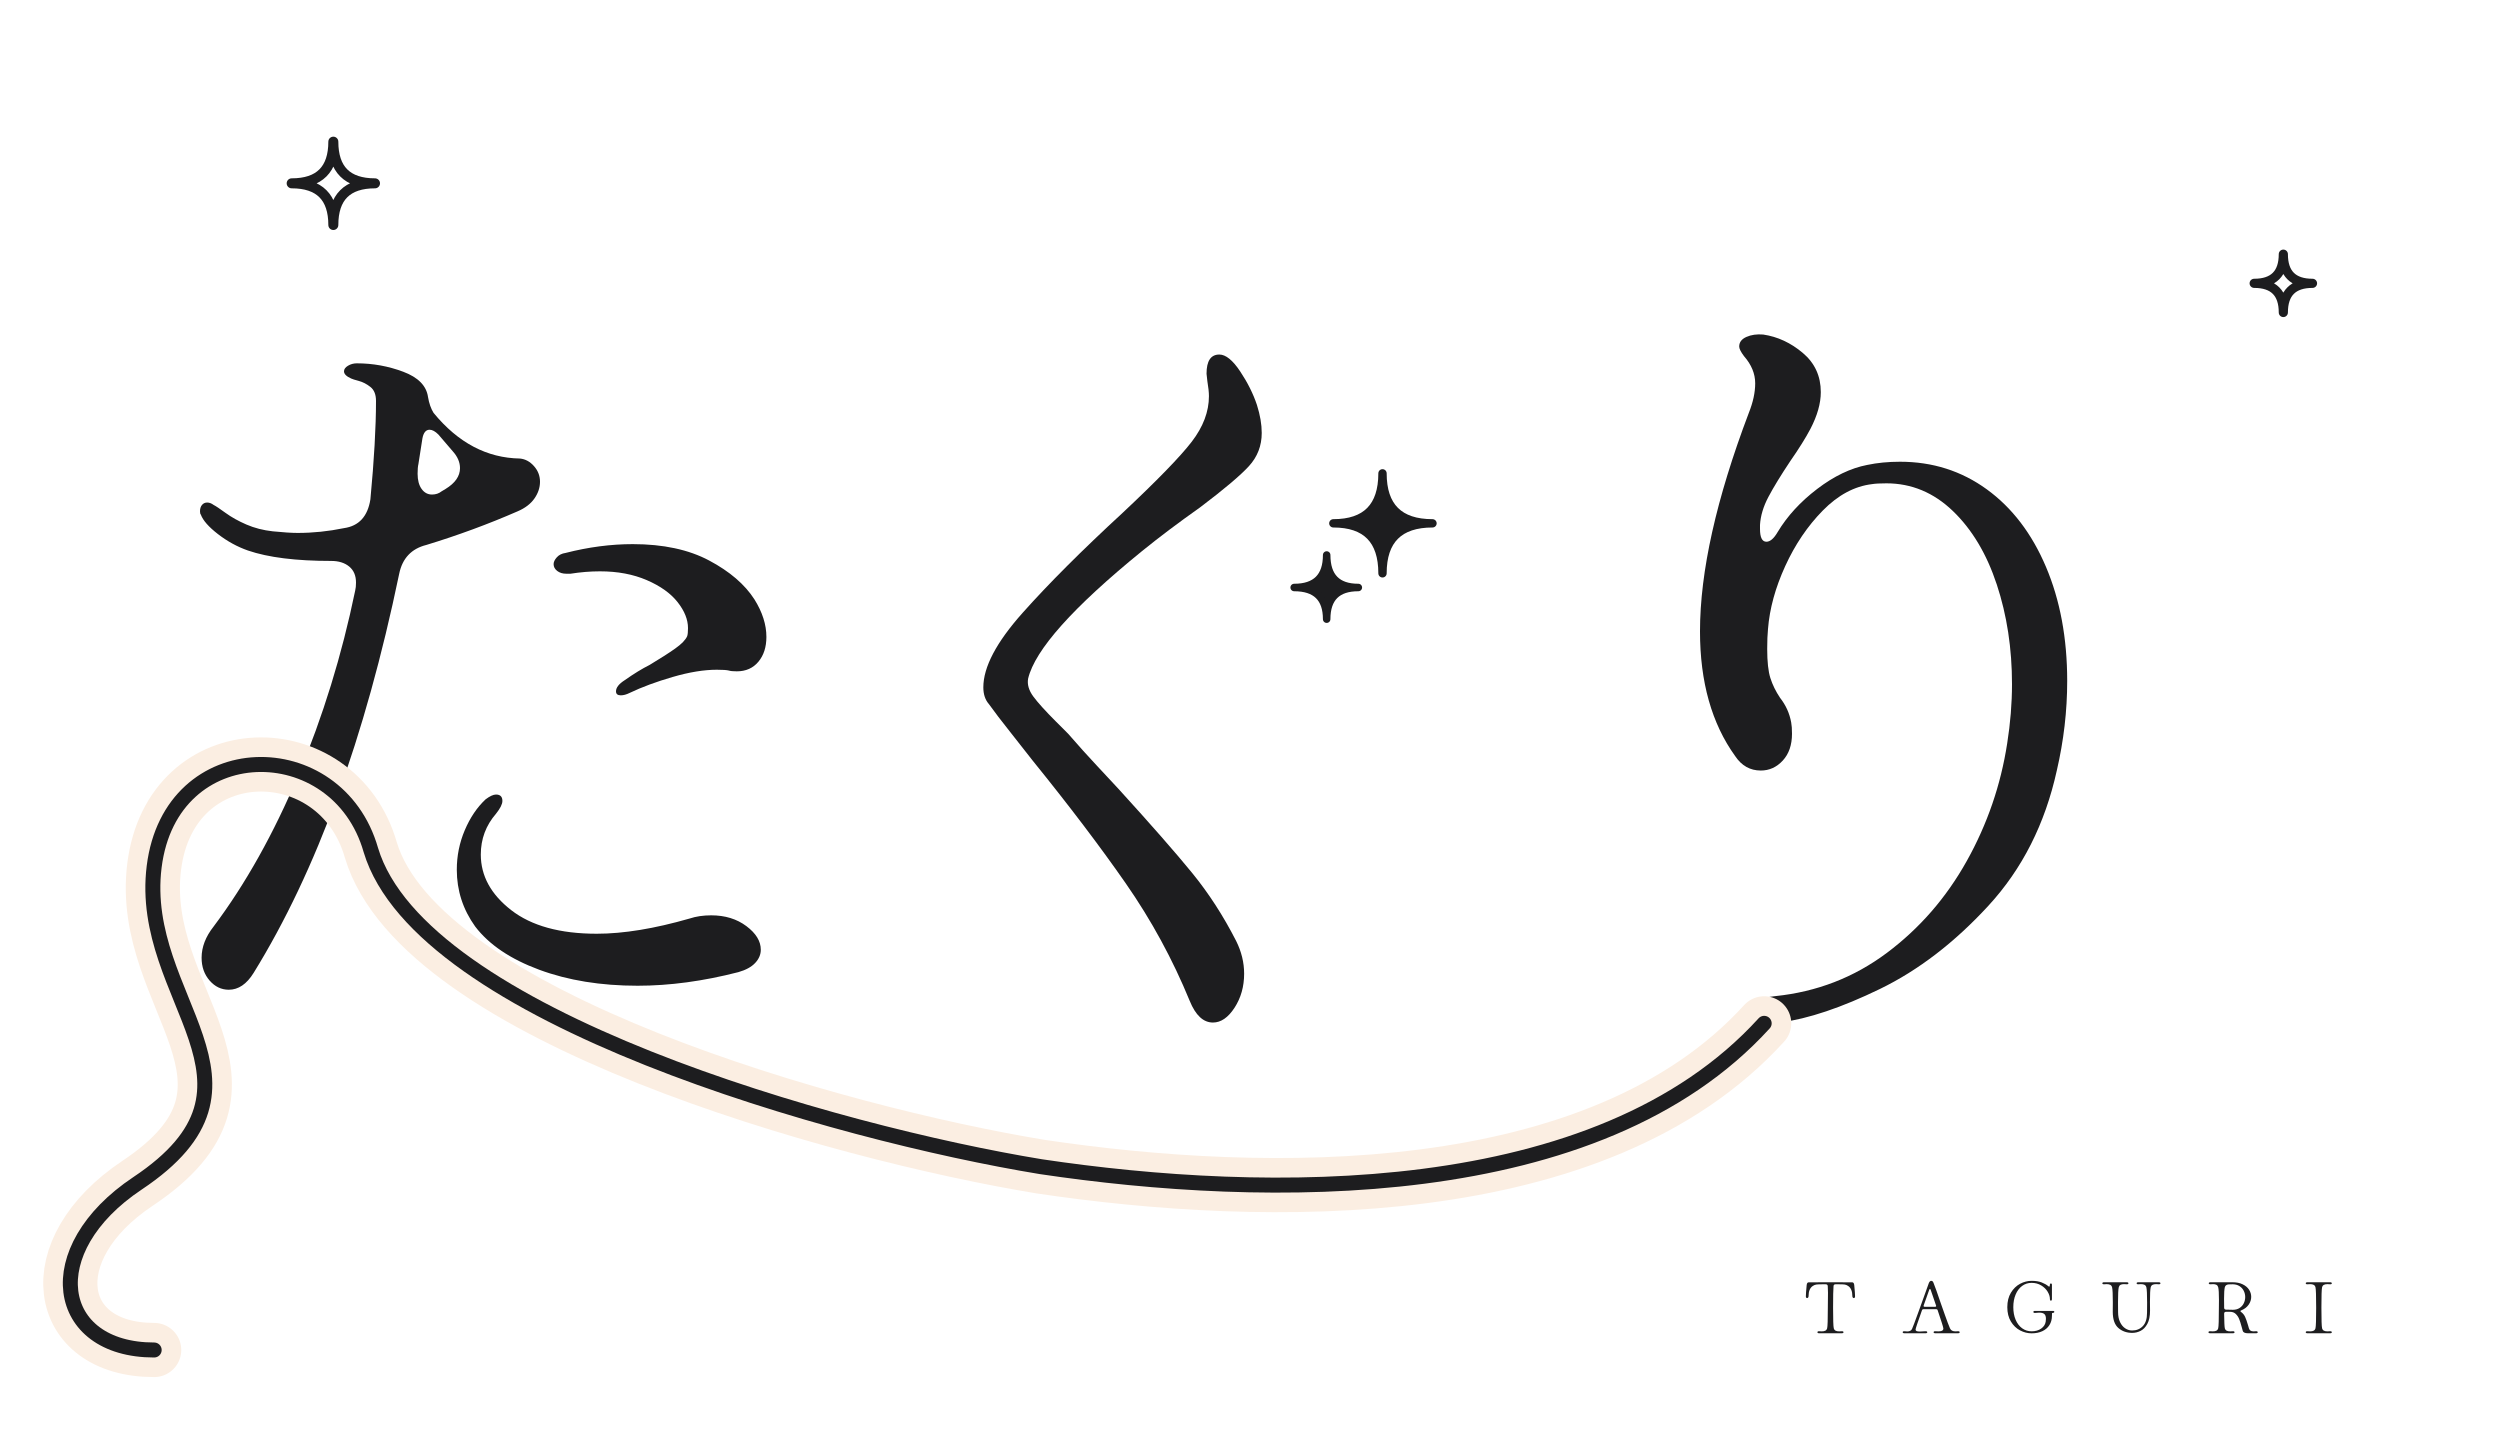
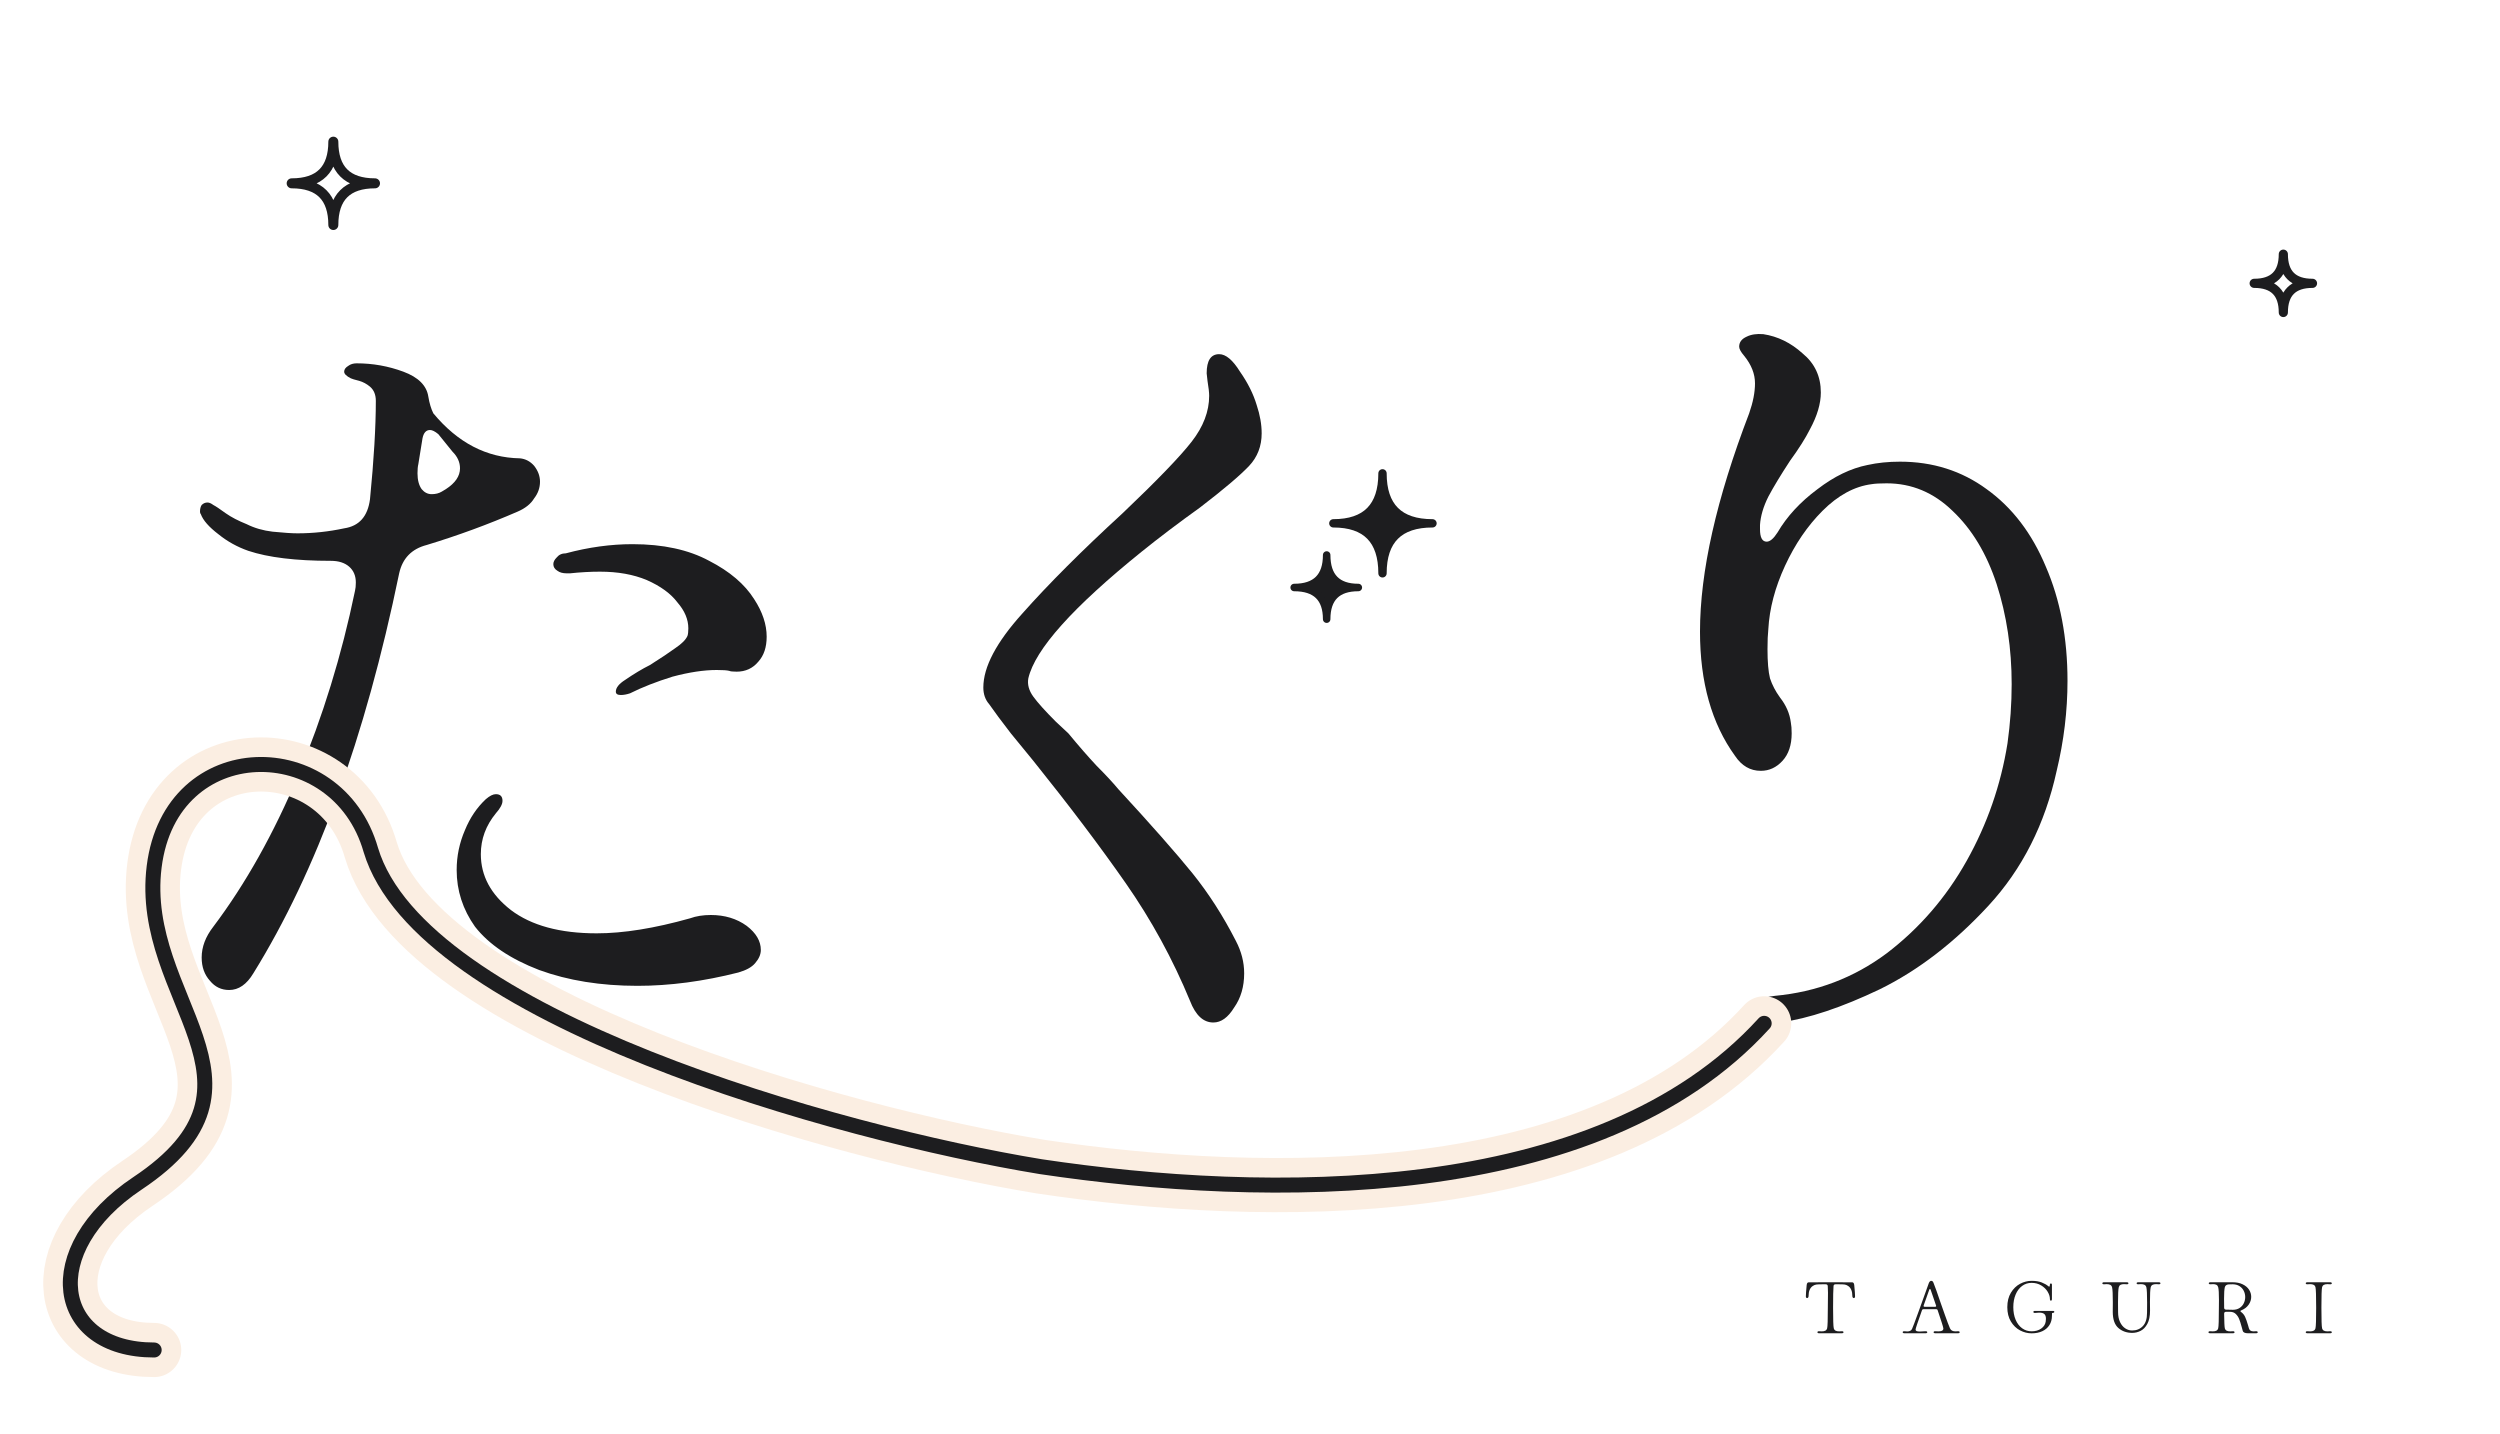
<svg xmlns="http://www.w3.org/2000/svg" viewBox="0 0 300 172" width="300" height="172" role="img" aria-label="たぐり">
-   <path d="M24.0 61.36Q24.0 60.88 24.24 60.592Q24.48 60.304 24.864 60.304Q25.248 60.304 25.632 60.592Q26.016 60.784 27.072 61.552Q28.128 62.32 29.568 62.944Q31.008 63.568 32.736 63.76Q34.656 63.952 35.712 63.952Q38.496 63.952 41.28 63.376Q43.968 62.992 44.448 59.92Q45.12 52.816 45.12 48.112Q45.12 46.96 44.448 46.432Q43.776 45.904 43.056 45.712Q42.336 45.52 42.144 45.424Q41.28 45.04 41.28 44.56Q41.28 44.176 41.76 43.888Q42.24 43.6 42.816 43.6Q45.696 43.6 48.384 44.608Q51.072 45.616 51.36 47.632Q51.552 48.784 52.032 49.552Q56.448 54.928 62.4 55.024Q63.36 55.12 64.08 55.936Q64.8 56.752 64.8 57.808Q64.8 58.864 64.128 59.824Q63.456 60.784 62.112 61.36Q56.832 63.664 51.168 65.392Q48.48 66.064 47.904 68.848Q41.76 98.416 30.432 116.752Q29.184 118.768 27.456 118.768Q26.112 118.768 25.152 117.664Q24.192 116.56 24.192 114.928Q24.192 113.008 25.632 111.184Q31.392 103.504 35.808 92.992Q40.224 82.48 42.624 70.864Q42.72 70.48 42.72 69.904Q42.72 68.656 41.904 67.984Q41.088 67.312 39.744 67.312Q33.408 67.312 29.76 66.064Q27.84 65.392 26.16 64.096Q24.48 62.8 24.096 61.744Q24.0 61.648 24.0 61.36ZM50.208 55.696Q50.112 56.08 50.112 56.848Q50.112 58.0 50.592 58.672Q51.072 59.344 51.84 59.344Q52.512 59.344 52.992 58.96L53.472 58.672Q55.2 57.616 55.2 56.176Q55.2 55.12 54.336 54.16L52.608 52.144Q52.032 51.568 51.552 51.568Q50.88 51.568 50.688 52.624ZM75.936 65.296Q81.408 65.296 85.104 67.264Q88.8 69.232 90.528 71.92Q91.968 74.224 91.968 76.432Q91.968 78.256 91.008 79.408Q90.048 80.56 88.416 80.56Q87.744 80.56 87.456 80.464Q87.072 80.368 86.016 80.368Q83.712 80.368 80.736 81.232Q77.76 82.096 75.552 83.152Q74.976 83.44 74.496 83.44Q73.92 83.44 73.92 82.96Q73.92 82.288 74.976 81.616Q76.608 80.464 77.952 79.792Q79.872 78.64 81.024 77.824Q82.176 77.008 82.464 76.336Q82.56 76.048 82.56 75.376Q82.56 73.84 81.312 72.256Q80.064 70.672 77.616 69.616Q75.168 68.56 72.0 68.56Q70.272 68.56 68.448 68.848H67.968Q67.296 68.848 66.864 68.512Q66.432 68.176 66.432 67.696Q66.432 67.312 66.816 66.88Q67.2 66.448 67.872 66.352Q72.0 65.296 75.936 65.296ZM54.816 104.368Q54.816 101.872 55.776 99.616Q56.736 97.36 58.272 95.92Q59.04 95.344 59.52 95.344Q60.288 95.344 60.288 96.112Q60.288 96.688 59.52 97.648Q57.696 99.76 57.696 102.544Q57.696 106.384 61.344 109.216Q64.992 112.048 71.616 112.048Q76.416 112.048 82.752 110.224Q83.904 109.84 85.344 109.84Q87.84 109.84 89.568 111.136Q91.296 112.432 91.296 113.968Q91.296 114.832 90.624 115.552Q89.952 116.272 88.608 116.656Q82.272 118.288 76.512 118.288Q69.888 118.288 64.704 116.368Q59.52 114.448 57.024 111.184Q54.816 108.112 54.816 104.368Z" fill="#1d1d1f" />
-   <path d="M123.952 91.312Q122.992 90.064 121.312 87.952Q119.632 85.84 118.672 84.496Q118.0 83.728 118.0 82.48Q118.0 78.832 122.704 73.552Q127.408 68.272 134.704 61.552Q140.944 55.696 143.008 53.008Q145.072 50.32 145.072 47.536Q145.072 46.864 144.88 45.712L144.784 44.848Q144.784 42.544 146.32 42.544Q147.472 42.544 148.816 44.56Q150.16 46.576 150.832 48.592Q151.408 50.416 151.408 51.952Q151.408 54.256 149.872 55.936Q148.336 57.616 144.016 60.88Q140.08 63.664 137.008 66.16Q124.624 76.24 123.376 81.424Q123.184 82.48 124.0 83.584Q124.816 84.688 126.736 86.608L128.176 88.048Q130.096 90.256 131.632 91.888Q133.168 93.52 134.224 94.672Q140.08 101.104 143.056 104.752Q146.032 108.4 148.336 112.912Q149.296 114.832 149.296 116.848Q149.296 119.152 148.144 120.928Q146.992 122.704 145.552 122.704Q143.824 122.704 142.768 120.112Q139.696 112.624 135.088 106.0Q130.48 99.376 123.952 91.312Z" fill="#1d1d1f" />
+   <path d="M24 61.4Q24 60.9 24.2 60.6Q24.5 60.3 24.9 60.3Q25.2 60.3 25.6 60.6Q26 60.8 27.1 61.6Q28.1 62.3 29.6 62.9Q31 63.6 32.7 63.8Q34.7 64 35.7 64Q38.5 64 41.3 63.4Q44 63 44.4 59.9Q45.1 52.8 45.1 48.1Q45.1 47 44.4 46.4Q43.8 45.9 43.1 45.7Q42.3 45.5 42.1 45.4Q41.3 45 41.3 44.6Q41.3 44.2 41.8 43.9Q42.2 43.6 42.8 43.6Q45.7 43.6 48.4 44.6Q51.1 45.6 51.4 47.6Q51.6 48.8 52 49.6Q56.4 54.9 62.4 55Q63.4 55.1 64.1 55.9Q64.8 56.8 64.8 57.8Q64.8 58.9 64.1 59.8Q63.5 60.8 62.1 61.4Q56.8 63.7 51.2 65.4Q48.5 66.1 47.9 68.8Q41.8 98.4 30.4 116.8Q29.2 118.8 27.5 118.8Q26.1 118.8 25.2 117.7Q24.2 116.6 24.2 114.9Q24.2 113 25.6 111.2Q31.4 103.5 35.8 93Q40.2 82.5 42.6 70.9Q42.7 70.5 42.7 69.9Q42.7 68.7 41.9 68Q41.1 67.3 39.7 67.3Q33.4 67.3 29.8 66.1Q27.8 65.4 26.2 64.1Q24.5 62.8 24.1 61.7Q24 61.6 24 61.4ZM50.2 55.7Q50.1 56.1 50.1 56.8Q50.1 58 50.6 58.7Q51.1 59.3 51.8 59.3Q52.5 59.3 53 59L53.5 58.7Q55.2 57.6 55.2 56.2Q55.2 55.1 54.3 54.2L52.6 52.1Q52 51.6 51.6 51.6Q50.9 51.6 50.7 52.6ZM75.9 65.3Q81.4 65.3 85.1 67.3Q88.8 69.2 90.5 71.9Q92 74.2 92 76.4Q92 78.3 91 79.4Q90 80.6 88.4 80.6Q87.7 80.6 87.5 80.5Q87.1 80.4 86 80.4Q83.7 80.4 80.7 81.2Q77.8 82.1 75.6 83.2Q75 83.4 74.5 83.4Q73.9 83.4 73.9 83Q73.9 82.3 75 81.6Q76.6 80.5 78 79.8Q79.9 78.6 81 77.8Q82.2 77 82.5 76.3Q82.6 76 82.6 75.4Q82.6 73.8 81.3 72.3Q80.1 70.7 77.6 69.6Q75.2 68.6 72 68.6Q70.3 68.6 68.4 68.8H68Q67.3 68.8 66.9 68.5Q66.4 68.2 66.4 67.7Q66.4 67.3 66.8 66.9Q67.2 66.4 67.9 66.4Q72 65.3 75.9 65.3ZM54.8 104.4Q54.8 101.9 55.8 99.6Q56.7 97.4 58.3 95.9Q59 95.3 59.5 95.3Q60.3 95.3 60.3 96.1Q60.3 96.7 59.5 97.6Q57.7 99.8 57.7 102.5Q57.7 106.4 61.3 109.2Q65 112 71.6 112Q76.4 112 82.8 110.2Q83.9 109.8 85.3 109.8Q87.8 109.8 89.6 111.1Q91.3 112.4 91.3 114Q91.3 114.8 90.6 115.6Q90 116.3 88.6 116.7Q82.3 118.3 76.5 118.3Q69.9 118.3 64.7 116.4Q59.5 114.4 57 111.2Q54.8 108.1 54.8 104.4Z" fill="#1d1d1f" />
+   <path d="M124 91.3Q123 90.1 121.3 88Q119.6 85.8 118.7 84.5Q118 83.7 118 82.5Q118 78.8 122.7 73.6Q127.4 68.3 134.7 61.6Q140.9 55.7 143 53Q145.1 50.3 145.1 47.5Q145.1 46.9 144.9 45.7L144.8 44.8Q144.8 42.5 146.3 42.5Q147.5 42.5 148.8 44.6Q150.2 46.6 150.8 48.6Q151.4 50.4 151.4 52Q151.4 54.3 149.9 55.9Q148.3 57.6 144 60.9Q140.1 63.7 137 66.2Q124.6 76.2 123.4 81.4Q123.2 82.5 124 83.6Q124.8 84.7 126.7 86.6L128.2 88Q130.1 90.3 131.6 91.9Q133.2 93.5 134.2 94.7Q140.1 101.1 143.1 104.8Q146 108.4 148.3 112.9Q149.3 114.8 149.3 116.8Q149.3 119.2 148.1 120.9Q147 122.7 145.6 122.7Q143.8 122.7 142.8 120.1Q139.7 112.6 135.1 106Q130.5 99.4 124 91.3Z" fill="#1d1d1f" />
  <path d="M165.9 56.8 Q165.9 62.8 171.9 62.8 Q165.9 62.8 165.9 68.8 Q165.9 62.8 160.0 62.8 Q165.9 62.8 165.9 56.8Z" fill="#1d1d1f" stroke="#1d1d1f" stroke-width="1.0" stroke-linejoin="round" />
  <path d="M159.2 66.6 Q159.2 70.5 163.0 70.5 Q159.2 70.5 159.2 74.3 Q159.2 70.5 155.3 70.5 Q159.2 70.5 159.2 66.6Z" fill="#1d1d1f" stroke="#1d1d1f" stroke-width="0.9" stroke-linejoin="round" />
-   <path d="M204.0 75.76Q204.0 65.008 209.856 49.552Q210.624 47.632 210.624 46.0Q210.624 44.272 209.28 42.736Q208.704 41.968 208.704 41.584Q208.704 40.816 209.568 40.432Q210.432 40.048 211.584 40.144Q214.176 40.528 216.336 42.352Q218.496 44.176 218.496 47.056Q218.496 49.072 217.248 51.472Q216.384 53.104 214.848 55.312Q213.12 57.904 212.208 59.632Q211.296 61.36 211.2 62.992V63.472Q211.2 65.008 211.968 65.008Q212.64 65.008 213.312 63.856Q215.04 60.976 218.064 58.672Q221.088 56.368 224.064 55.792Q225.888 55.408 228.0 55.408Q233.856 55.408 238.416 58.72Q242.976 62.032 245.52 68.032Q248.064 74.032 248.064 81.712Q248.064 87.088 246.816 92.464Q244.704 102.064 238.608 108.688Q232.512 115.312 225.6 118.672Q218.688 122.032 213.6 122.704L212.64 122.8Q211.488 122.8 210.864 122.416Q210.24 122.032 210.24 121.456Q210.24 120.784 211.008 120.208Q211.776 119.632 213.024 119.536Q220.512 118.768 226.416 114.352Q232.32 109.936 236.016 103.312Q239.712 96.688 240.864 89.2Q241.44 85.552 241.44 82.096Q241.44 75.664 239.616 70.144Q237.792 64.624 234.336 61.312Q230.88 58.0 226.368 58.0Q225.216 58.0 224.64 58.096Q221.472 58.48 218.736 61.264Q216.0 64.048 214.224 67.936Q212.448 71.824 212.16 75.472Q212.064 76.432 212.064 77.872Q212.064 80.176 212.448 81.376Q212.832 82.576 213.6 83.728Q214.656 85.072 214.944 86.704Q215.04 87.184 215.04 88.048Q215.04 90.064 213.936 91.264Q212.832 92.464 211.296 92.464Q209.376 92.464 208.224 90.736Q204.0 84.88 204.0 75.76Z" fill="#1d1d1f" />
+   <path d="M204 75.8Q204 65 209.9 49.6Q210.6 47.6 210.6 46Q210.6 44.3 209.3 42.7Q208.7 42 208.7 41.6Q208.7 40.8 209.6 40.4Q210.4 40 211.6 40.1Q214.2 40.5 216.3 42.4Q218.5 44.2 218.5 47.1Q218.5 49.1 217.2 51.5Q216.4 53.1 214.8 55.3Q213.1 57.9 212.2 59.6Q211.3 61.4 211.2 63V63.5Q211.2 65 212 65Q212.6 65 213.3 63.9Q215 61 218.1 58.7Q221.1 56.4 224.1 55.8Q225.9 55.4 228 55.4Q233.9 55.4 238.4 58.7Q243 62 245.5 68Q248.1 74 248.1 81.7Q248.1 87.1 246.8 92.5Q244.7 102.1 238.6 108.7Q232.5 115.3 225.6 118.7Q218.7 122 213.6 122.7L212.6 122.8Q211.5 122.8 210.9 122.4Q210.2 122 210.2 121.5Q210.2 120.8 211 120.2Q211.8 119.6 213 119.5Q220.5 118.8 226.4 114.4Q232.3 109.9 236 103.3Q239.7 96.7 240.9 89.2Q241.4 85.6 241.4 82.1Q241.4 75.7 239.6 70.1Q237.8 64.6 234.3 61.3Q230.9 58 226.4 58Q225.2 58 224.6 58.1Q221.5 58.5 218.7 61.3Q216 64 214.2 67.9Q212.4 71.8 212.2 75.5Q212.1 76.4 212.1 77.9Q212.1 80.2 212.4 81.4Q212.8 82.6 213.6 83.7Q214.7 85.1 214.9 86.7Q215 87.2 215 88Q215 90.1 213.9 91.3Q212.8 92.5 211.3 92.5Q209.4 92.5 208.2 90.7Q204 84.9 204 75.8Z" fill="#1d1d1f" />
  <path d="M211.7 122.8 C191.7 144.8 151.7 144.0 124.9 140.0 C100.5 136.0 50.5 122.0 44.5 102.0 C40.5 88.0 20.5 88.0 18.5 104.0 C16.5 120.0 34.5 130.0 16.5 142.0 C4.5 150.0 6.5 162.0 18.5 162.0" fill="none" stroke="#fbeee2" stroke-width="6.5" stroke-linecap="round" stroke-linejoin="round" />
  <path d="M211.7 122.8 C191.7 144.8 151.7 144.0 124.9 140.0 C100.5 136.0 50.5 122.0 44.5 102.0 C40.5 88.0 20.5 88.0 18.5 104.0 C16.5 120.0 34.5 130.0 16.5 142.0 C4.5 150.0 6.5 162.0 18.5 162.0" fill="none" stroke="#1d1d1f" stroke-width="1.8" stroke-linecap="round" stroke-linejoin="round" />
  <path d="M40.0 17.0 Q40.0 22.0 45.0 22.0 Q40.0 22.0 40.0 27.0 Q40.0 22.0 35.0 22.0 Q40.0 22.0 40.0 17.0Z" fill="none" stroke="#1d1d1f" stroke-width="1.2" stroke-linejoin="round" />
  <path d="M274.0 30.5 Q274.0 34.0 277.5 34.0 Q274.0 34.0 274.0 37.5 Q274.0 34.0 270.5 34.0 Q274.0 34.0 274.0 30.5Z" fill="none" stroke="#1d1d1f" stroke-width="1.1" stroke-linejoin="round" />
  <path d="M218.089 159.865Q218.089 159.811 218.147 159.775Q218.206 159.739 218.296 159.748Q218.512 159.766 218.611 159.766Q218.881 159.766 219.043 159.68Q219.205 159.595 219.259 159.388Q219.34 159.064 219.34 156.931L219.349 155.986Q219.358 155.689 219.358 155.131Q219.358 154.609 219.331 154.312Q219.304 154.114 219.079 154.114H218.71Q218.17 154.114 217.954 154.145Q217.738 154.177 217.54 154.312Q217.027 154.645 217.027 155.536Q217.027 155.644 216.973 155.707Q216.919 155.77 216.847 155.77Q216.784 155.77 216.743 155.712Q216.703 155.653 216.703 155.554Q216.703 155.221 216.802 154.204Q216.838 153.88 217.045 153.88L219.655 153.871L222.265 153.88Q222.472 153.88 222.508 154.204Q222.607 155.221 222.607 155.554Q222.607 155.653 222.566 155.712Q222.526 155.77 222.463 155.77Q222.391 155.77 222.337 155.707Q222.283 155.644 222.283 155.536Q222.283 154.645 221.77 154.312Q221.572 154.177 221.37 154.145Q221.167 154.114 220.645 154.114H220.276Q220.042 154.114 220.024 154.321Q219.97 154.924 219.97 156.931Q219.97 159.064 220.051 159.388Q220.105 159.595 220.267 159.68Q220.429 159.766 220.699 159.766Q220.798 159.766 221.014 159.748H221.05Q221.131 159.748 221.176 159.784Q221.221 159.82 221.221 159.874Q221.221 159.919 221.171 159.955Q221.122 159.991 221.032 159.991H219.655H218.278Q218.188 159.991 218.138 159.955Q218.089 159.919 218.089 159.865Z M228.511 159.991Q228.421 159.991 228.371 159.955Q228.322 159.919 228.322 159.865Q228.322 159.811 228.376 159.775Q228.43 159.739 228.529 159.748Q228.826 159.775 228.871 159.775Q229.285 159.775 229.438 159.487Q229.537 159.307 230.243 157.354Q230.95 155.401 231.112 154.942L231.463 153.961Q231.58 153.7 231.742 153.7Q231.832 153.7 231.899 153.75Q231.967 153.799 232.021 153.943Q232.3 154.627 232.885 156.364Q233.002 156.697 233.385 157.781Q233.767 158.866 233.992 159.388Q234.082 159.595 234.248 159.68Q234.415 159.766 234.667 159.766Q234.757 159.766 234.955 159.748H234.991Q235.072 159.748 235.117 159.784Q235.162 159.82 235.162 159.874Q235.162 159.919 235.112 159.955Q235.063 159.991 234.973 159.991H232.219Q232.129 159.991 232.079 159.955Q232.03 159.919 232.03 159.865Q232.03 159.811 232.088 159.775Q232.147 159.739 232.237 159.748Q232.471 159.766 232.588 159.766Q233.245 159.766 233.2 159.388Q233.173 159.154 232.516 157.219Q232.48 157.102 232.363 157.102H230.797Q230.689 157.102 230.644 157.21Q229.879 159.361 229.87 159.532Q229.861 159.667 229.982 159.726Q230.104 159.784 230.383 159.784Q230.698 159.784 231.067 159.748H231.094Q231.175 159.748 231.224 159.784Q231.274 159.82 231.274 159.874Q231.274 159.919 231.224 159.955Q231.175 159.991 231.085 159.991ZM230.842 156.652Q230.833 156.679 230.833 156.715Q230.833 156.814 230.95 156.814H232.219Q232.291 156.814 232.322 156.769Q232.354 156.724 232.327 156.661L231.679 154.771Q231.652 154.681 231.598 154.681Q231.535 154.681 231.508 154.771Z M240.877 156.859Q240.877 155.842 241.309 155.127Q241.741 154.411 242.411 154.055Q243.082 153.7 243.793 153.7Q244.513 153.7 245.003 153.893Q245.494 154.087 245.791 154.339Q245.854 154.393 245.899 154.393Q245.989 154.393 245.989 154.15Q245.989 154.078 246.025 154.046Q246.061 154.015 246.106 154.015Q246.16 154.015 246.196 154.055Q246.232 154.096 246.232 154.168V155.068V155.878Q246.232 155.977 246.196 156.031Q246.16 156.085 246.106 156.085Q246.061 156.085 246.025 156.031Q245.989 155.977 245.989 155.878Q245.989 155.455 245.714 155Q245.44 154.546 244.936 154.245Q244.432 153.943 243.793 153.943Q243.154 153.943 242.654 154.312Q242.155 154.681 241.876 155.343Q241.597 156.004 241.597 156.859Q241.597 157.714 241.876 158.371Q242.155 159.028 242.654 159.392Q243.154 159.757 243.793 159.757Q244.486 159.757 244.949 159.424Q245.413 159.091 245.485 158.587Q245.512 158.398 245.512 158.254Q245.512 157.849 245.318 157.683Q245.125 157.516 244.702 157.516Q244.567 157.516 244.207 157.552H244.171Q244.09 157.552 244.045 157.516Q244 157.48 244 157.426Q244 157.381 244.049 157.345Q244.099 157.309 244.189 157.309H246.367Q246.439 157.309 246.479 157.341Q246.52 157.372 246.52 157.417Q246.52 157.471 246.466 157.512Q246.412 157.552 246.313 157.552Q246.25 157.552 246.241 157.606Q246.232 157.66 246.232 157.912Q246.232 158.533 245.93 159.01Q245.629 159.487 245.08 159.743Q244.531 160.0 243.793 160.0Q243.082 160.0 242.411 159.649Q241.741 159.298 241.309 158.587Q240.877 157.876 240.877 156.859Z M253.531 157.417 253.54 156.292Q253.54 154.852 253.45 154.474Q253.396 154.267 253.234 154.181Q253.072 154.096 252.802 154.096Q252.703 154.096 252.487 154.114H252.46Q252.379 154.114 252.329 154.082Q252.28 154.051 252.28 153.997Q252.28 153.943 252.329 153.907Q252.379 153.871 252.469 153.871H253.846H255.223Q255.313 153.871 255.362 153.907Q255.412 153.943 255.412 153.988Q255.412 154.042 255.367 154.078Q255.322 154.114 255.241 154.114L254.872 154.096Q254.611 154.096 254.458 154.181Q254.305 154.267 254.251 154.474Q254.161 154.852 254.161 156.274L254.17 157.453Q254.17 158.146 254.404 158.645Q254.638 159.145 255.025 159.401Q255.412 159.658 255.853 159.658Q256.645 159.658 257.144 159.131Q257.644 158.605 257.644 157.543L257.653 156.328Q257.653 154.852 257.563 154.474Q257.509 154.267 257.347 154.181Q257.185 154.096 256.915 154.096L256.564 154.114Q256.483 154.114 256.438 154.078Q256.393 154.042 256.393 153.988Q256.393 153.943 256.442 153.907Q256.492 153.871 256.582 153.871H259.066Q259.156 153.871 259.205 153.907Q259.255 153.943 259.255 153.997Q259.255 154.051 259.205 154.082Q259.156 154.114 259.075 154.114Q258.985 154.114 258.899 154.105Q258.814 154.096 258.733 154.096Q258.463 154.096 258.301 154.181Q258.139 154.267 258.085 154.474Q257.995 154.852 257.995 156.202L258.004 157.273Q258.004 158.281 257.675 158.875Q257.347 159.469 256.865 159.707Q256.384 159.946 255.871 159.946Q254.881 159.946 254.206 159.361Q253.531 158.776 253.531 157.417Z M265.015 159.865Q265.015 159.811 265.073 159.775Q265.132 159.739 265.222 159.748Q265.438 159.766 265.537 159.766Q265.807 159.766 265.969 159.68Q266.131 159.595 266.185 159.388Q266.266 159.064 266.266 156.931L266.275 156.004Q266.275 154.825 266.185 154.474Q266.131 154.267 265.978 154.181Q265.825 154.096 265.573 154.096Q265.474 154.096 265.258 154.114H265.222Q265.141 154.114 265.096 154.078Q265.051 154.042 265.051 153.988Q265.051 153.943 265.101 153.907Q265.15 153.871 265.24 153.871H267.904Q268.615 153.871 269.123 154.119Q269.632 154.366 269.889 154.767Q270.145 155.167 270.145 155.626Q270.145 156.121 269.839 156.562Q269.533 157.003 268.966 157.237Q268.849 157.273 268.849 157.336Q268.849 157.381 268.939 157.444Q269.254 157.678 269.416 158.034Q269.578 158.389 269.767 159.037Q269.794 159.154 269.866 159.388Q269.929 159.595 270.064 159.68Q270.199 159.766 270.442 159.766Q270.523 159.766 270.721 159.748H270.757Q270.838 159.748 270.883 159.784Q270.928 159.82 270.928 159.874Q270.928 159.919 270.878 159.955Q270.829 159.991 270.739 159.991H269.722Q269.497 159.991 269.335 159.919Q269.173 159.847 269.137 159.721L269.002 159.235Q268.84 158.632 268.696 158.276Q268.552 157.921 268.286 157.669Q268.021 157.417 267.598 157.417H267.121Q266.896 157.417 266.896 157.651Q266.914 159.1 266.977 159.388Q267.031 159.595 267.193 159.68Q267.355 159.766 267.625 159.766Q267.724 159.766 267.94 159.748H267.976Q268.057 159.748 268.102 159.784Q268.147 159.82 268.147 159.874Q268.147 159.919 268.097 159.955Q268.048 159.991 267.958 159.991H265.204Q265.114 159.991 265.064 159.955Q265.015 159.919 265.015 159.865ZM266.896 156.922Q266.896 157.138 267.112 157.156Q267.598 157.174 267.949 157.174Q268.417 157.174 268.75 156.958Q269.083 156.742 269.254 156.391Q269.425 156.04 269.425 155.644Q269.425 155.248 269.249 154.897Q269.074 154.546 268.732 154.33Q268.39 154.114 267.904 154.114Q267.571 154.114 267.423 154.127Q267.274 154.141 267.148 154.218Q267.022 154.294 266.977 154.474Q266.887 154.834 266.887 155.842L266.896 156.661Z M276.688 159.865Q276.688 159.811 276.746 159.775Q276.805 159.739 276.895 159.748Q277.111 159.766 277.21 159.766Q277.48 159.766 277.642 159.68Q277.804 159.595 277.858 159.388Q277.939 159.064 277.939 156.931Q277.939 154.798 277.858 154.474Q277.804 154.267 277.642 154.181Q277.48 154.096 277.21 154.096Q277.111 154.096 276.895 154.114H276.859Q276.778 154.114 276.733 154.078Q276.688 154.042 276.688 153.988Q276.688 153.943 276.737 153.907Q276.787 153.871 276.877 153.871H278.254H279.631Q279.721 153.871 279.77 153.907Q279.82 153.943 279.82 153.997Q279.82 154.051 279.761 154.087Q279.703 154.123 279.613 154.114Q279.397 154.096 279.298 154.096Q279.028 154.096 278.866 154.181Q278.704 154.267 278.65 154.474Q278.569 154.798 278.569 156.931Q278.569 159.064 278.65 159.388Q278.704 159.595 278.866 159.68Q279.028 159.766 279.298 159.766Q279.397 159.766 279.613 159.748H279.649Q279.73 159.748 279.775 159.784Q279.82 159.82 279.82 159.874Q279.82 159.919 279.77 159.955Q279.721 159.991 279.631 159.991H278.254H276.877Q276.787 159.991 276.737 159.955Q276.688 159.919 276.688 159.865Z" fill="#1d1d1f" />
</svg>
